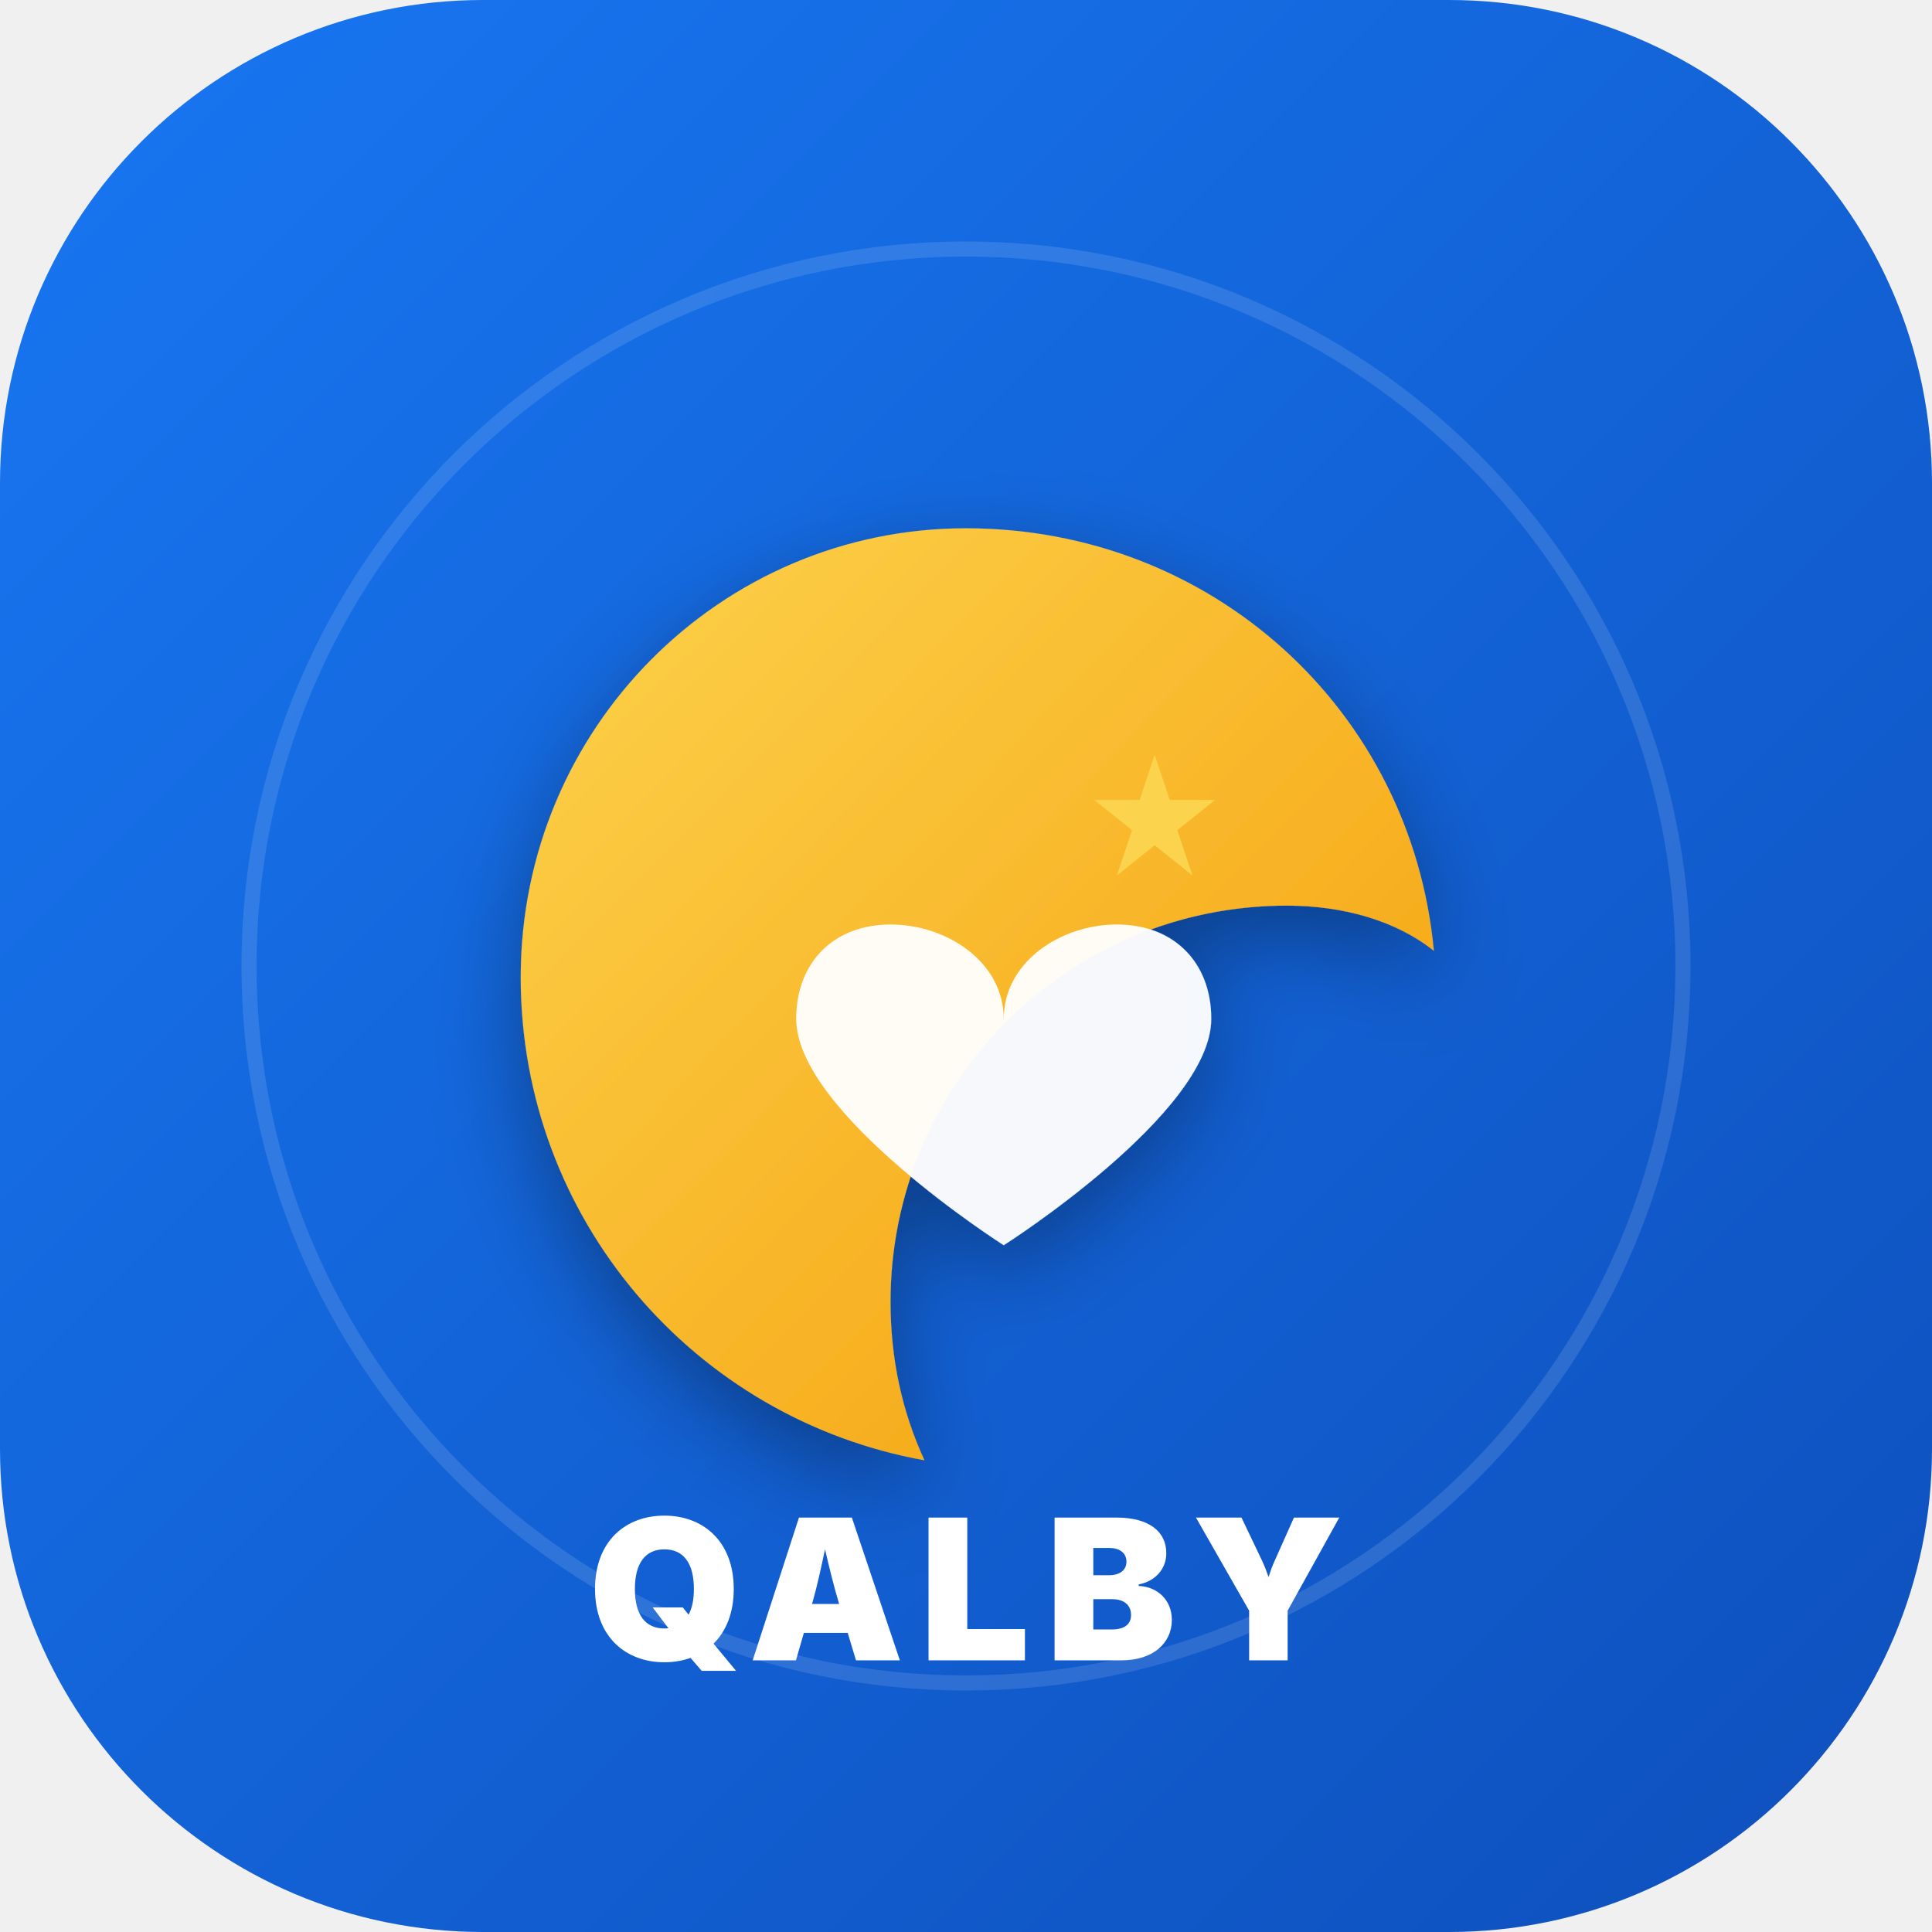
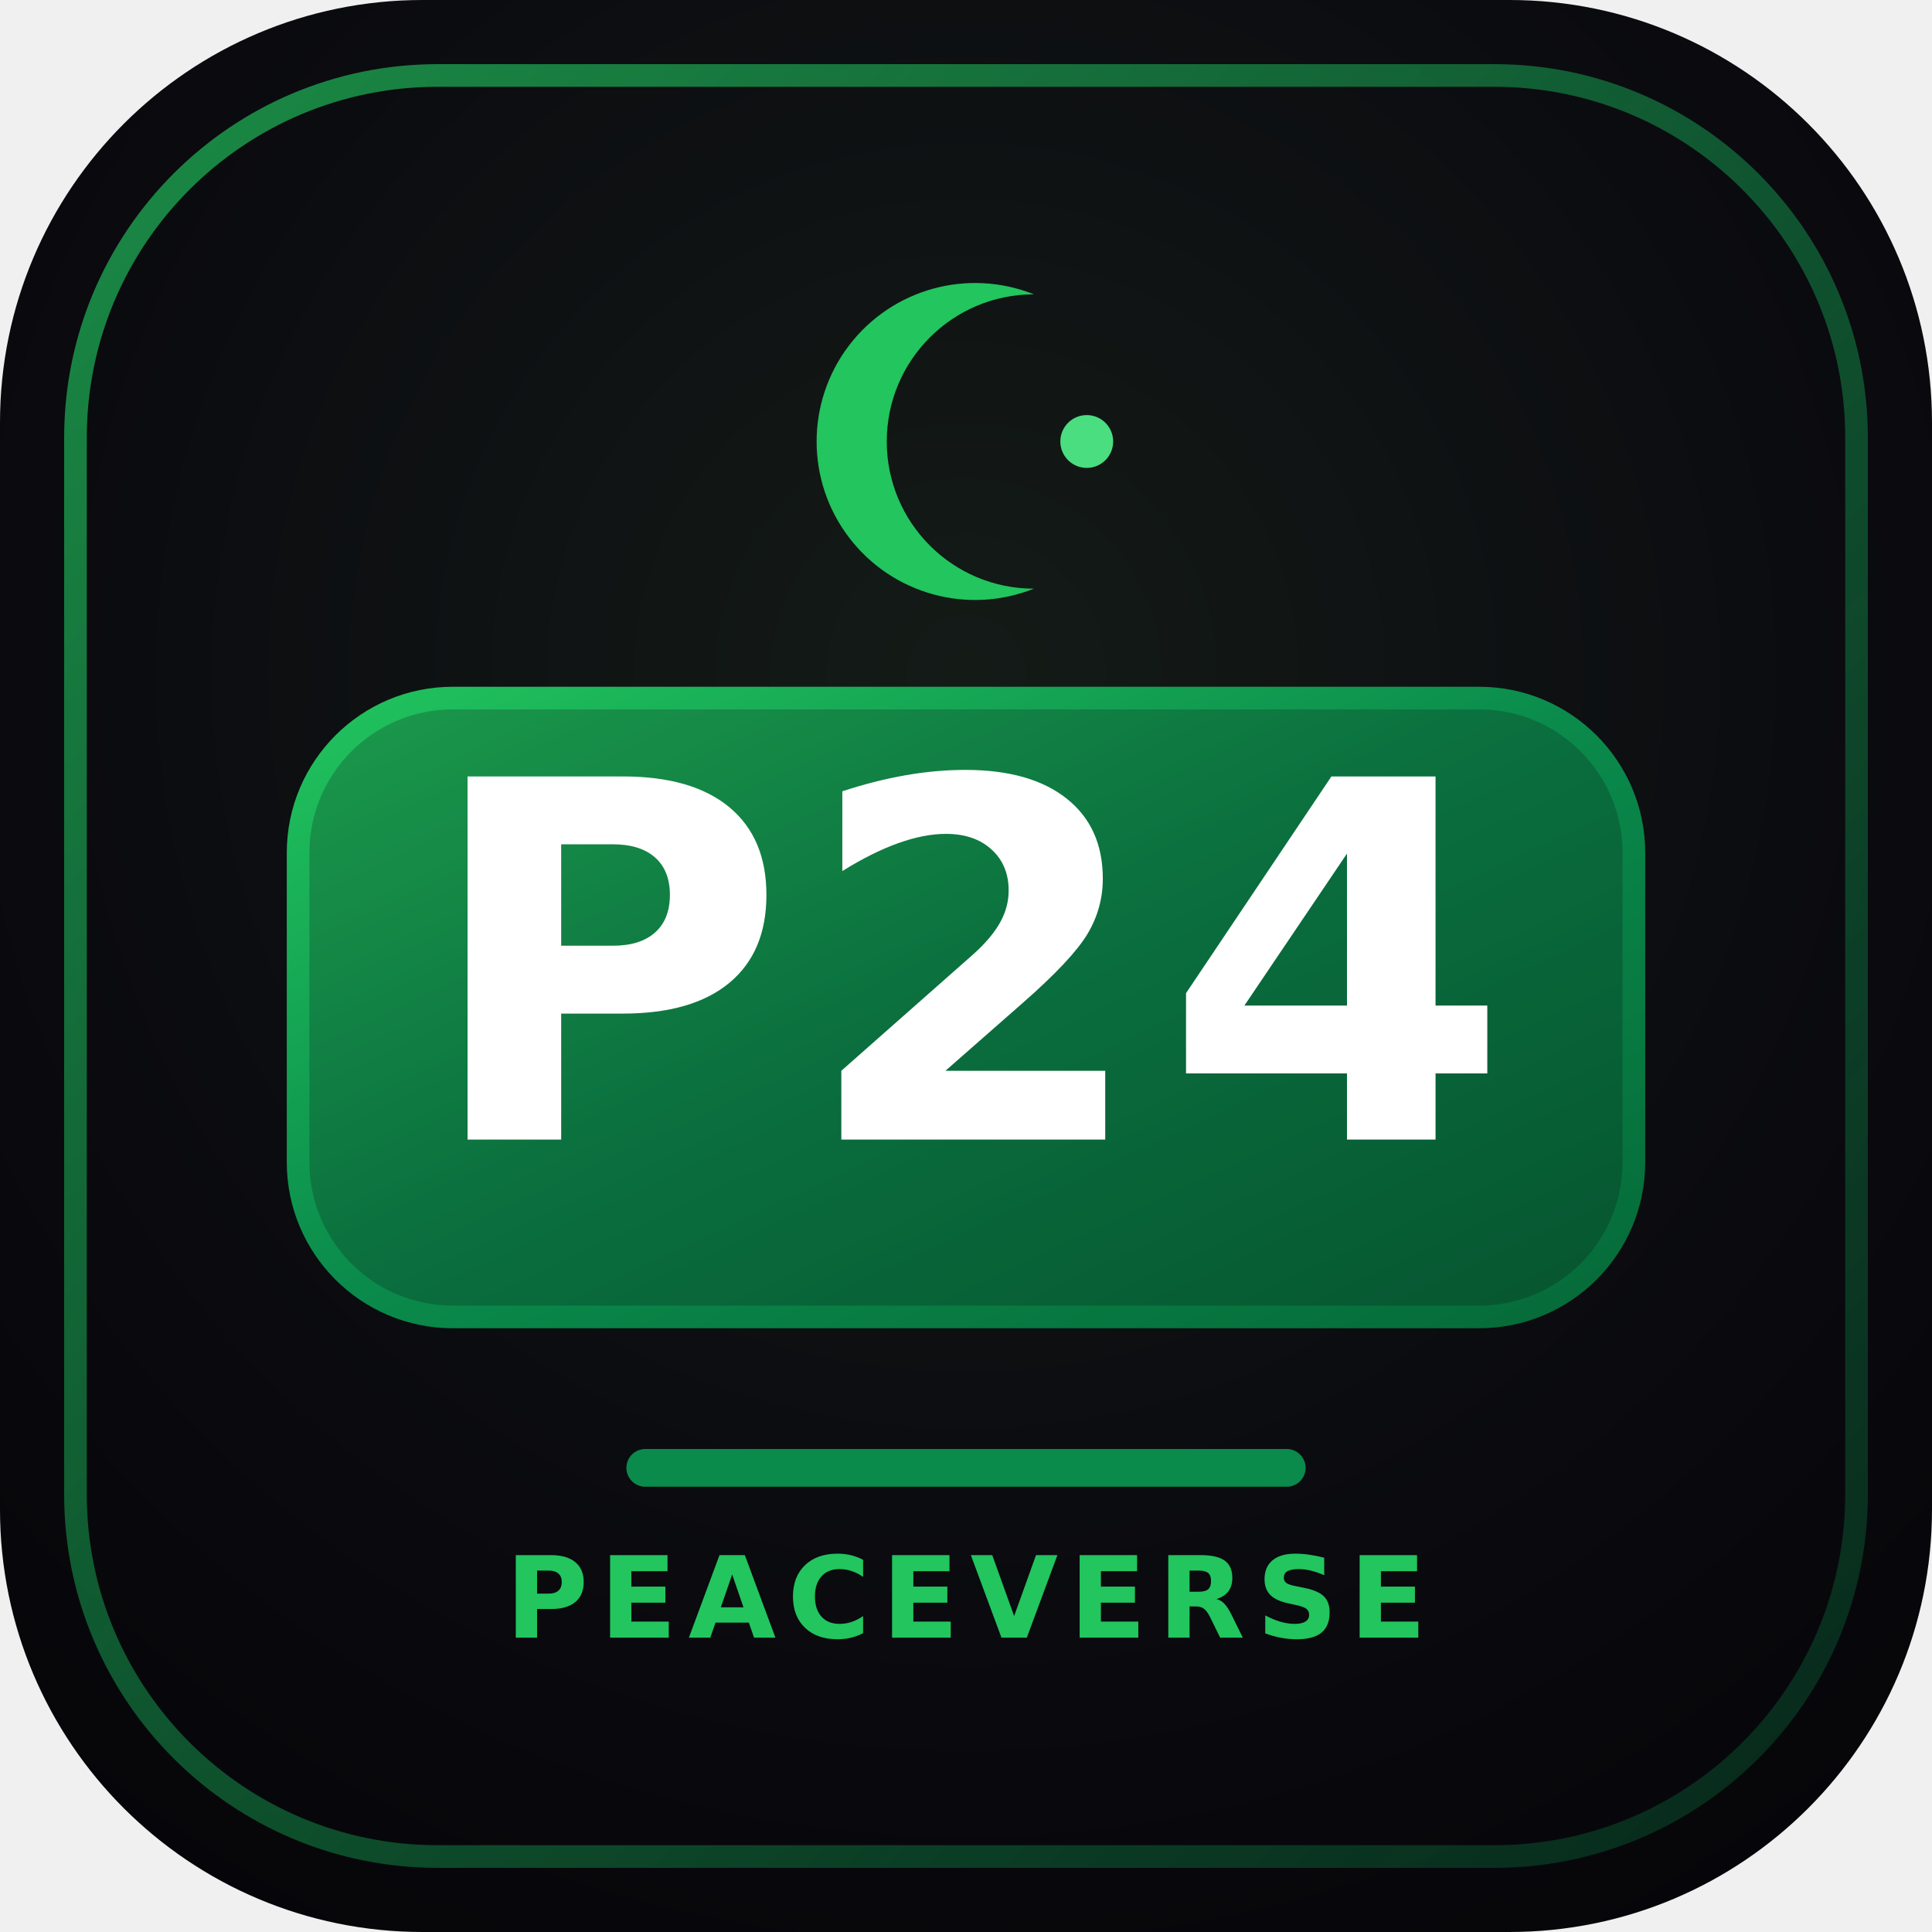
<svg xmlns="http://www.w3.org/2000/svg" viewBox="0 0 512 512" width="512" height="512">
  <defs>
-     <linearGradient id="bgGrad" x1="0%" y1="0%" x2="100%" y2="100%">
-       <stop offset="0%" stop-color="#1877F2" />
-       <stop offset="100%" stop-color="#0e4fbc" />
+     <radialGradient id="darkBg" cx="50%" cy="35%" r="75%">
+       <stop offset="0%" stop-color="#141b17" />
+       <stop offset="65%" stop-color="#0a0a0f" />
+       <stop offset="100%" stop-color="#060609" />
+     </radialGradient>
+     <linearGradient id="emeraldGrad" x1="0%" y1="0%" x2="100%" y2="100%">
+       <stop offset="0%" stop-color="#22c55e" />
+       <stop offset="50%" stop-color="#0a8a4b" />
+       <stop offset="100%" stop-color="#056938" />
    </linearGradient>
-     <linearGradient id="goldGrad" x1="0%" y1="0%" x2="100%" y2="100%">
-       <stop offset="0%" stop-color="#FCD34D" />
-       <stop offset="100%" stop-color="#F59E0B" />
+     <linearGradient id="ringGrad" x1="0%" y1="0%" x2="100%" y2="100%">
+       <stop offset="0%" stop-color="#22c55e" stop-opacity="0.7" />
+       <stop offset="100%" stop-color="#0a8a4b" stop-opacity="0.25" />
    </linearGradient>
-     <filter id="shadow" x="-10%" y="-10%" width="130%" height="130%">
-       <feDropShadow dx="0" dy="8" stdDeviation="12" flood-color="#000" flood-opacity="0.35" />
-     </filter>
  </defs>
-   <rect width="512" height="512" rx="128" fill="url(#bgGrad)" />
-   <circle cx="256" cy="256" r="190" fill="none" stroke="rgba(255,255,255,0.12)" stroke-width="4" />
-   <g filter="url(#shadow)" transform="translate(256, 240)">
-     <path d="M 0 -100 C 65 -100 118 -52 124 12 C 114 4 100 0 85 0 C 27 0 -20 47 -20 105 C -20 120 -17 134 -11 147 C -72 136 -118 83 -118 19 C -118 -47 -65 -100 0 -100 Z" fill="url(#goldGrad)" />
-     <path d="M 10 30 C 10 15 25 5 40 5 C 55 5 65 15 65 30 C 65 55 10 90 10 90 C 10 90 -45 55 -45 30 C -45 15 -35 5 -20 5 C -5 5 10 15 10 30 Z" fill="#ffffff" opacity="0.95" />
-     <polygon points="50,-40 54,-28 66,-28 56,-20 60,-8 50,-16 40,-8 44,-20 34,-28 46,-28" fill="#FCD34D" />
-   </g>
-   <text x="256" y="440" font-family="system-ui, -apple-system, sans-serif" font-size="52" font-weight="900" fill="#ffffff" text-anchor="middle" letter-spacing="4">QALBY</text>
+   <rect width="512" height="512" rx="112" fill="url(#darkBg)" />
+   <rect x="20" y="20" width="472" height="472" rx="96" fill="none" stroke="url(#ringGrad)" stroke-width="6" />
+   <path d="M 274 78 A 42 42 0 1 0 274 156 A 33 33 0 1 1 274 78 Z" fill="#22c55e" />
+   <circle cx="288" cy="117" r="7" fill="#4ade80" />
+   <rect x="76" y="182" width="360" height="170" rx="44" fill="url(#emeraldGrad)" />
+   <rect x="82" y="188" width="348" height="158" rx="38" fill="#0a0a0f" fill-opacity="0.22" />
+   <text x="256" y="302" font-family="DejaVu Sans, sans-serif" font-weight="bold" font-size="132" fill="#ffffff" text-anchor="middle" letter-spacing="4">P24</text>
+   <rect x="166" y="384" width="180" height="10" rx="5" fill="#0a8a4b" />
+   <text x="256" y="434" font-family="DejaVu Sans, sans-serif" font-weight="bold" font-size="30" fill="#22c55e" text-anchor="middle" letter-spacing="3">PEACEVERSE</text>
</svg>
